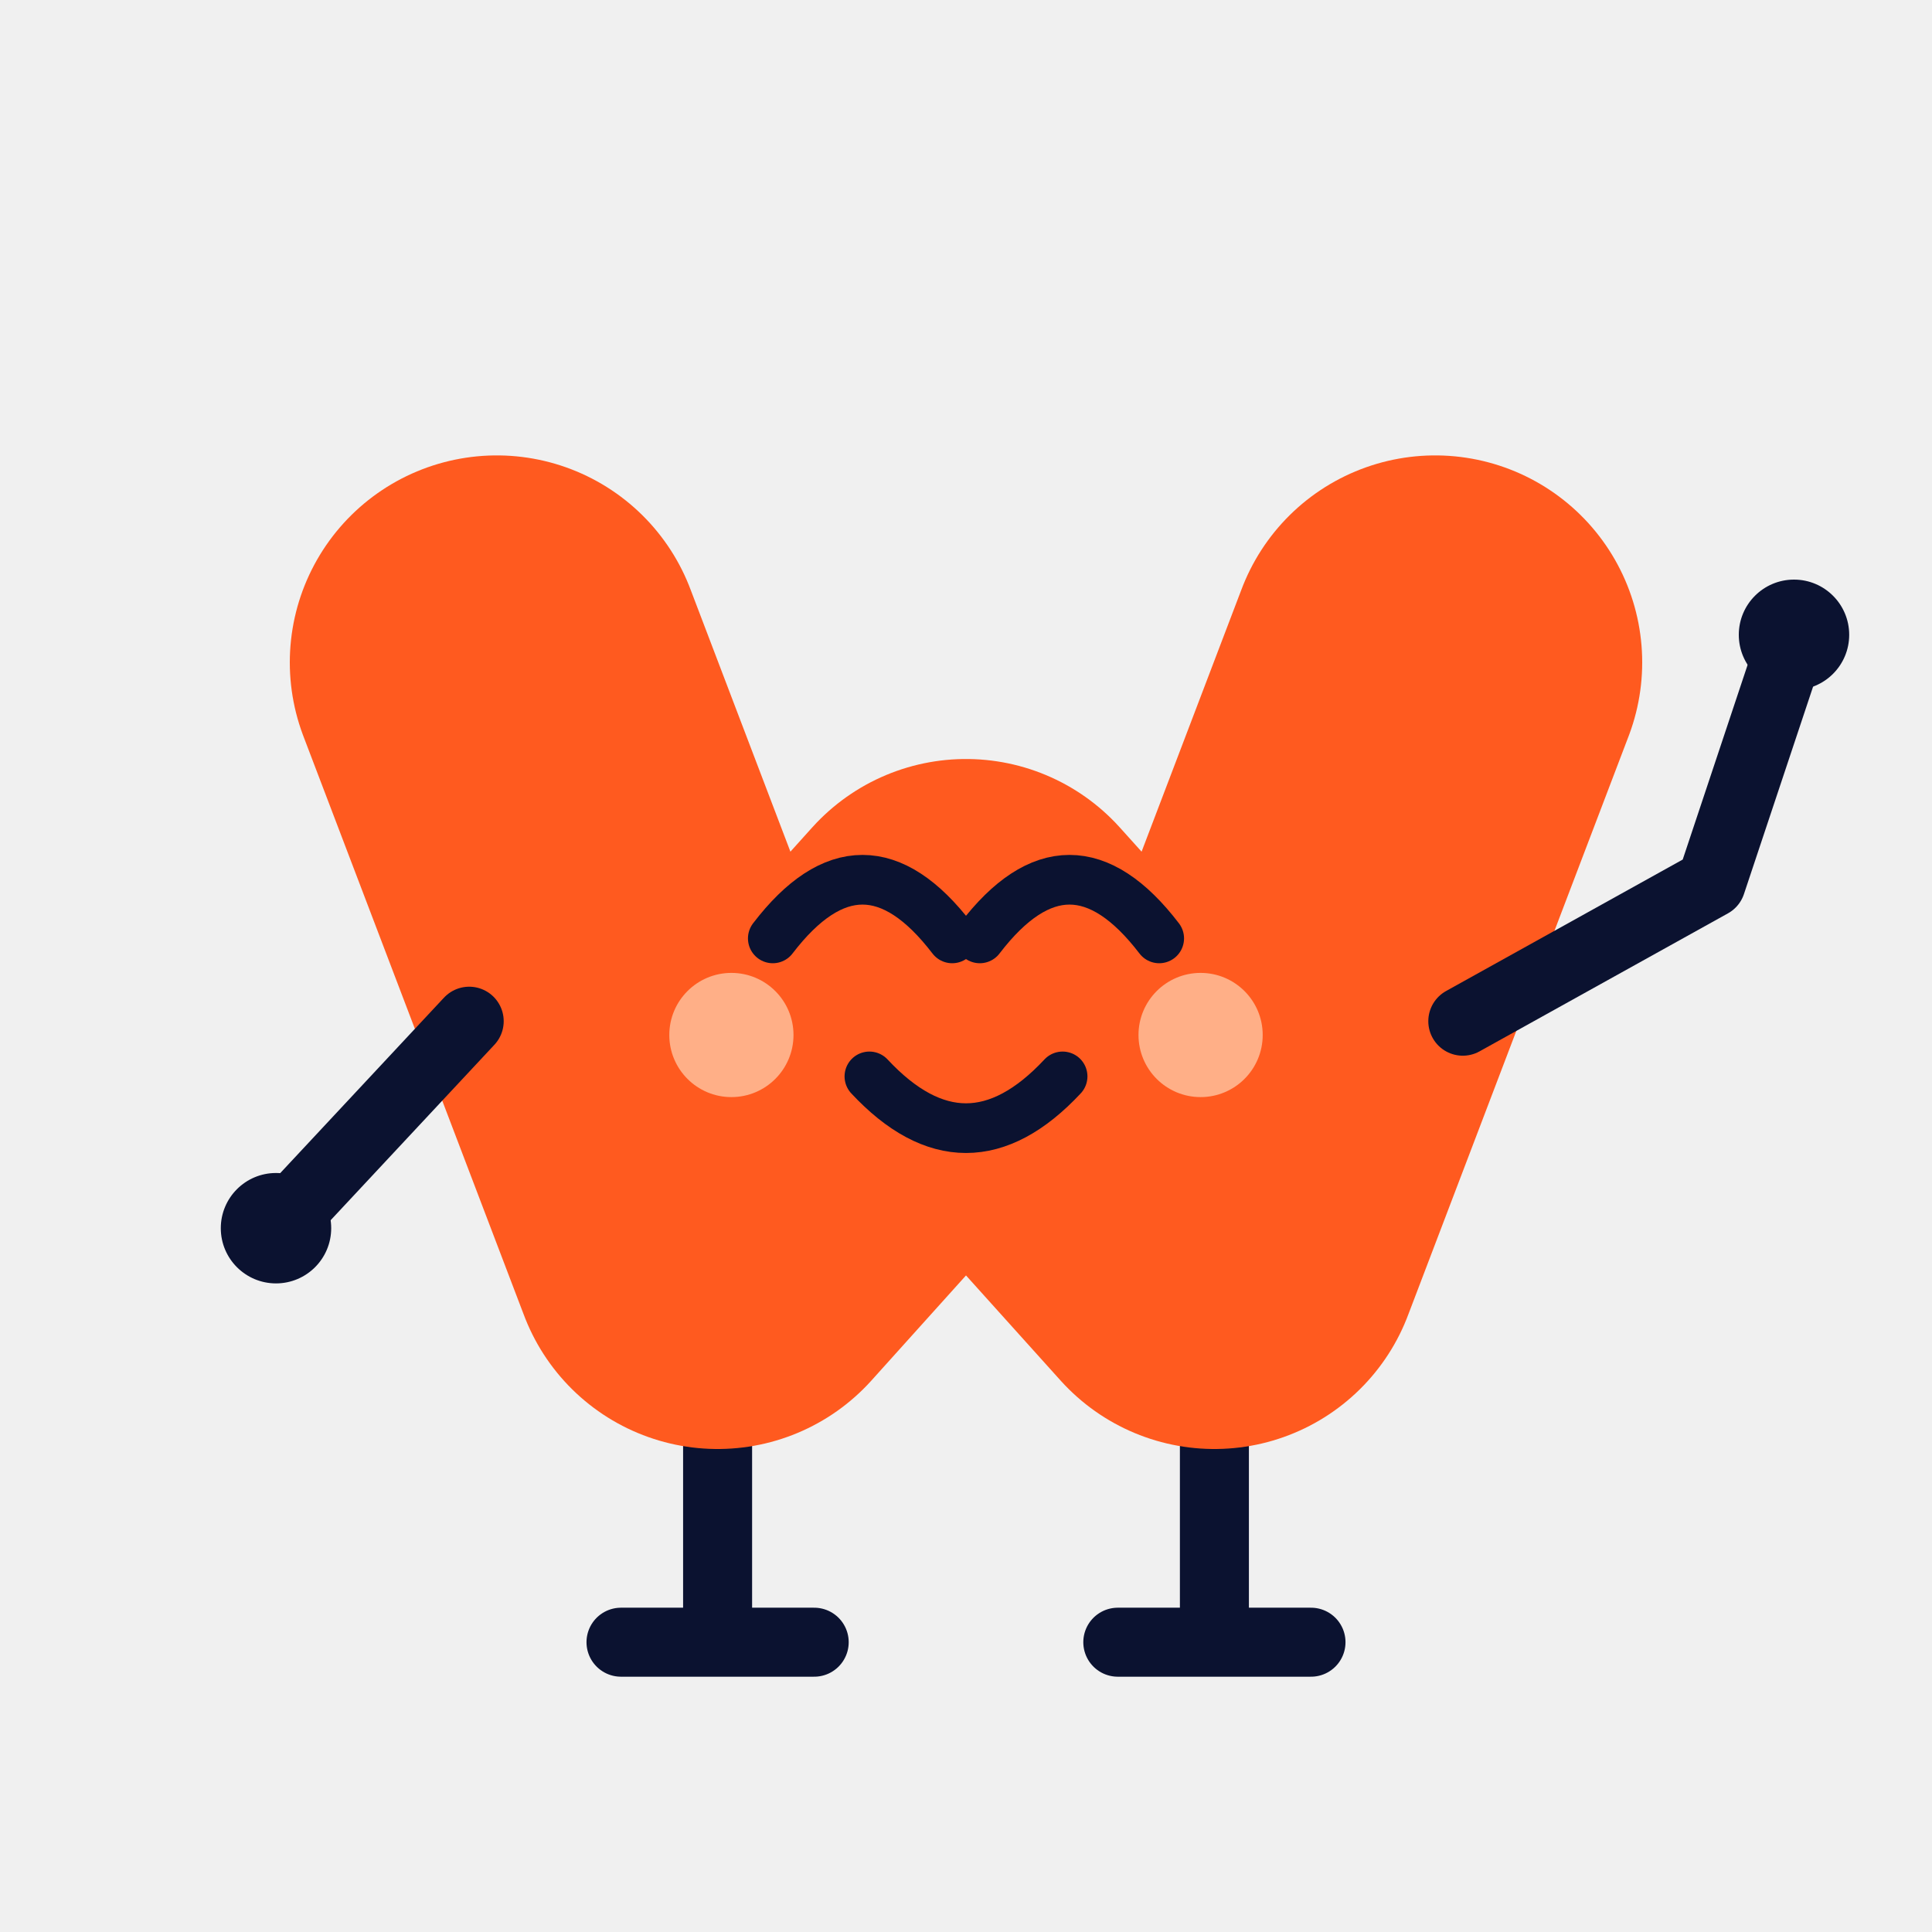
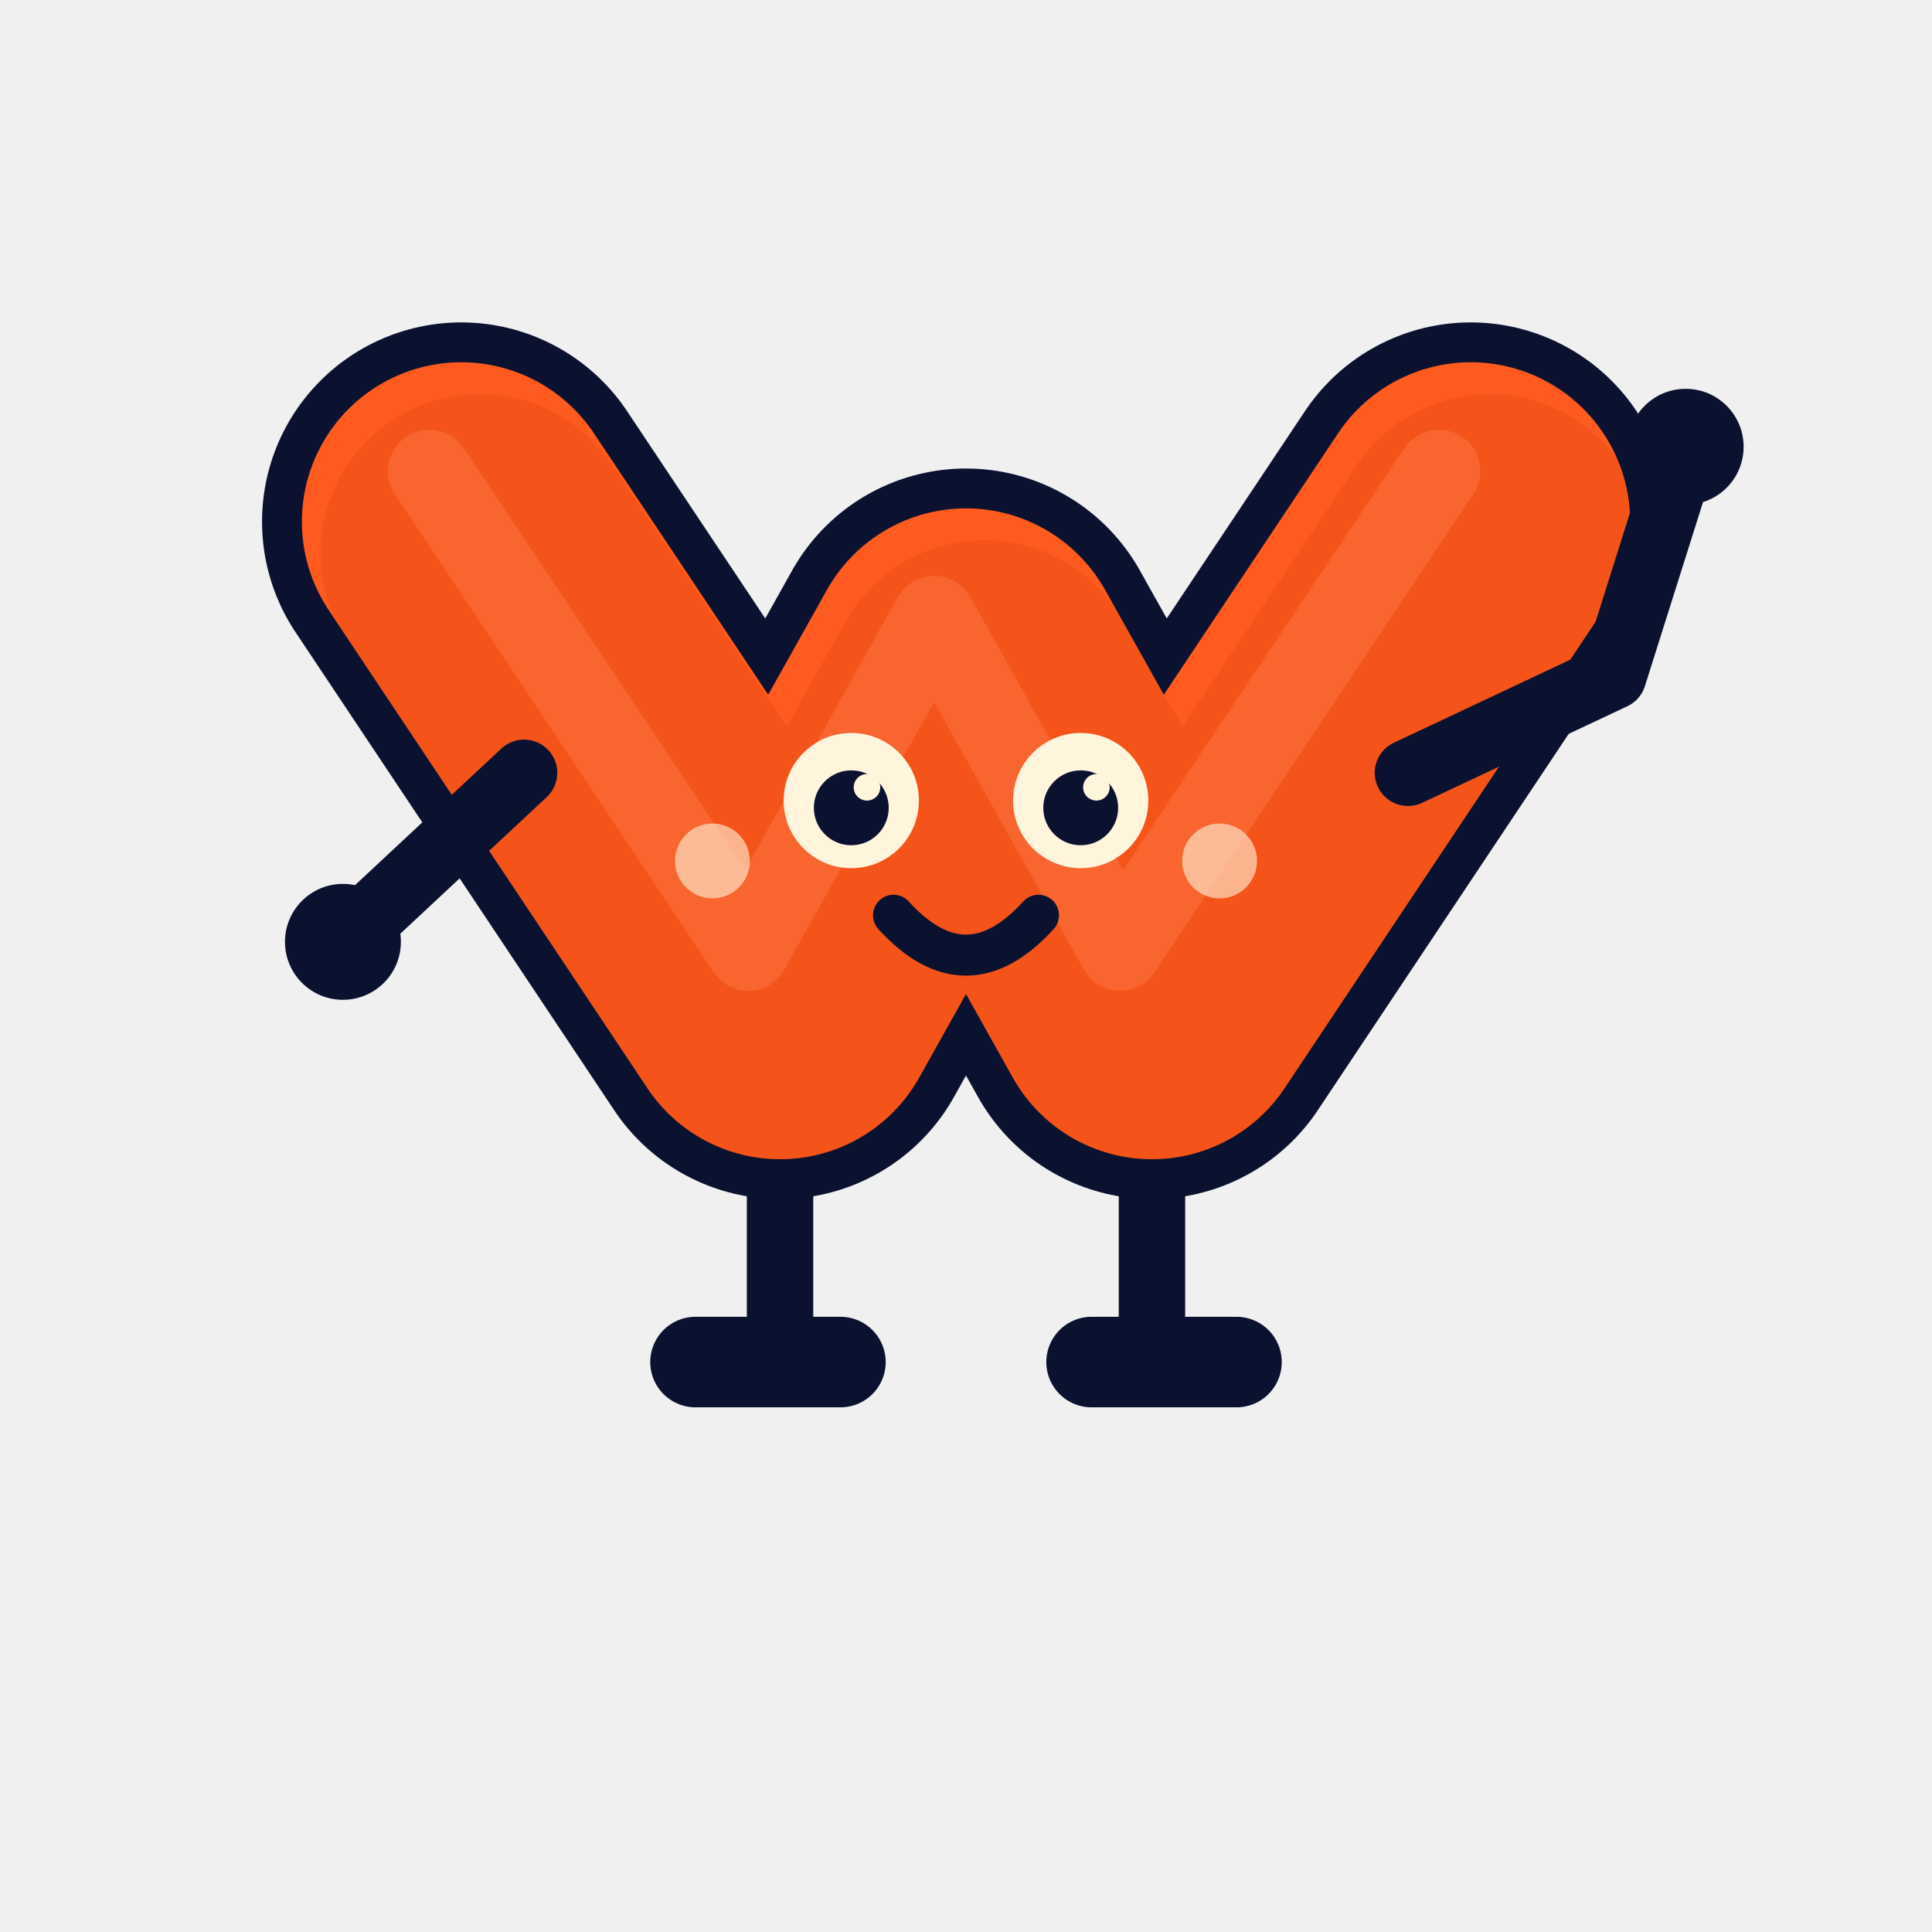
- <svg xmlns="http://www.w3.org/2000/svg" class="wovi-mascot" data-pose="waving" width="560" height="560" viewBox="0 0 140 140" role="img" aria-label="Wovi waving">
-   <g class="wovi-figure">
-     <g class="wovi-limb leg-left" style="transform-origin:52px 100px">
-       <path d="M52 100 L52 118 M45 119 L59 119" fill="none" stroke="#0B1230" stroke-width="5" stroke-linecap="round" stroke-linejoin="round" />
+ <svg xmlns="http://www.w3.org/2000/svg" class="wovi-mascot" data-pose="waving" width="640" height="640" viewBox="0 0 160 160" role="img" aria-label="Wovi waving">
+   <g class="wovi-figure" style="transform-origin:80px 93.8px">
+     <g class="wovi-limb leg-left" style="transform-origin:64.6px 93.8px">
+       <path d="M64.6 93.8 L64.6 110.8" fill="none" stroke="#0B1230" stroke-width="5.5" stroke-linecap="round" stroke-linejoin="round" />
+       <path d="M69.6 112.8 L57.6 112.8" stroke="#0B1230" stroke-width="7.5" stroke-linecap="round" />
    </g>
-     <g class="wovi-limb leg-right" style="transform-origin:88px 100px">
-       <path d="M88 100 L88 118 M81 119 L95 119" fill="none" stroke="#0B1230" stroke-width="5" stroke-linecap="round" stroke-linejoin="round" />
+     <g class="wovi-limb leg-right" style="transform-origin:95.4px 93.8px">
+       <path d="M95.4 93.8 L95.4 110.8" fill="none" stroke="#0B1230" stroke-width="5.5" stroke-linecap="round" stroke-linejoin="round" />
+       <path d="M90.4 112.8 L102.4 112.8" stroke="#0B1230" stroke-width="7.5" stroke-linecap="round" />
    </g>
-     <g class="wovi-body">
-       <g>
-         <path d="M36 48 L52 90 L70 70 L88 90 L104 48" fill="none" stroke="#FF5A1F" stroke-width="30" stroke-linecap="round" stroke-linejoin="round" />
-         <circle cx="53" cy="75" r="4.5" fill="#FFF4DC" opacity="0.55" />
-         <circle cx="87" cy="75" r="4.5" fill="#FFF4DC" opacity="0.55" />
-         <g fill="none" stroke="#0B1230" stroke-width="3.6" stroke-linecap="round" stroke-linejoin="round">
-           <path d="M56 68 Q62.5 59.5 69 68" />
-           <path d="M71 68 Q77.5 59.5 84 68" />
-           <path d="M63 78 Q70 85.5 77 78" />
+     <g class="wovi-body" style="transform-origin:80px 93.8px">
+       <g transform="translate(20.6 -14) scale(1.1)">
+         <defs>
+           <mask id="wm-_R_0_" maskUnits="userSpaceOnUse" x="-40" y="-40" width="240" height="240">
+             <path d="M16 52 L40 88 L54 63 L68 88 L92 52" stroke="#fff" stroke-width="24" fill="none" stroke-linecap="round" stroke-linejoin="round" />
+           </mask>
+         </defs>
+         <path d="M16 52 L40 88 L54 63 L68 88 L92 52" stroke="#0B1230" stroke-width="30" fill="none" stroke-linecap="round" stroke-linejoin="round" />
+         <path d="M16 52 L40 88 L54 63 L68 88 L92 52" stroke="#FF5A1F" stroke-width="24" fill="none" stroke-linecap="round" stroke-linejoin="round" />
+         <g mask="url(#wm-_R_0_)">
+           <path d="M16 52 L40 88 L54 63 L68 88 L92 52" stroke="#D9430F" stroke-width="24" fill="none" stroke-linecap="round" stroke-linejoin="round" transform="translate(1.4 2.4)" opacity="0.28" />
+           <path d="M16 52 L40 88 L54 63 L68 88 L92 52" stroke="#FF8A5C" stroke-width="6.24" fill="none" stroke-linecap="round" stroke-linejoin="round" transform="translate(-2.4 -3.8)" opacity="0.32" />
        </g>
      </g>
+       <g class="wovi-face">
+         <g class="wovi-eye">
+           <circle cx="70.5" cy="66.3" r="5.6" fill="#FFF4DC" />
+           <circle class="wovi-pupil" cx="70.5" cy="66.9" r="3.1" fill="#0B1230" />
+           <circle cx="71.8" cy="65.2" r="1.1" fill="#FFF4DC" />
+         </g>
+         <g class="wovi-eye">
+           <circle cx="89.5" cy="66.3" r="5.6" fill="#FFF4DC" />
+           <circle class="wovi-pupil" cx="89.5" cy="66.9" r="3.1" fill="#0B1230" />
+           <circle cx="90.8" cy="65.2" r="1.1" fill="#FFF4DC" />
+         </g>
+         <path d="M74 75.8 q6 6.6 12 0" fill="none" stroke="#0B1230" stroke-width="3.4" stroke-linecap="round" stroke-linejoin="round" />
+         <circle cx="59" cy="71.3" r="3.1" fill="#FFF4DC" opacity="0.6" />
+         <circle cx="101" cy="71.3" r="3.1" fill="#FFF4DC" opacity="0.6" />
+       </g>
    </g>
-     <g class="wovi-limb arm-left" style="transform-origin:34px 74px">
-       <path d="M34 74 L20 89" fill="none" stroke="#0B1230" stroke-width="5" stroke-linecap="round" stroke-linejoin="round" />
-       <circle cx="20" cy="89" r="4" fill="#0B1230" />
+     <g class="wovi-limb arm-left" style="transform-origin:43.4px 64px">
+       <path d="M43.4 64 L28.4 78" fill="none" stroke="#0B1230" stroke-width="5.5" stroke-linecap="round" stroke-linejoin="round" />
+       <circle cx="28.4" cy="78" r="4.8" fill="#0B1230" />
    </g>
-     <g class="wovi-limb arm-right" style="transform-origin:106px 74px">
-       <path d="M106 74 L124 64 L130 46" fill="none" stroke="#0B1230" stroke-width="5" stroke-linecap="round" stroke-linejoin="round" />
-       <circle cx="130" cy="46" r="4" fill="#0B1230" />
+     <g class="wovi-limb arm-right" style="transform-origin:116.6px 64px">
+       <path d="M116.6 64 L133.6 56 L139.6 37" fill="none" stroke="#0B1230" stroke-width="5.5" stroke-linecap="round" stroke-linejoin="round" />
+       <circle cx="139.6" cy="37" r="4.8" fill="#0B1230" />
    </g>
  </g>
</svg>
